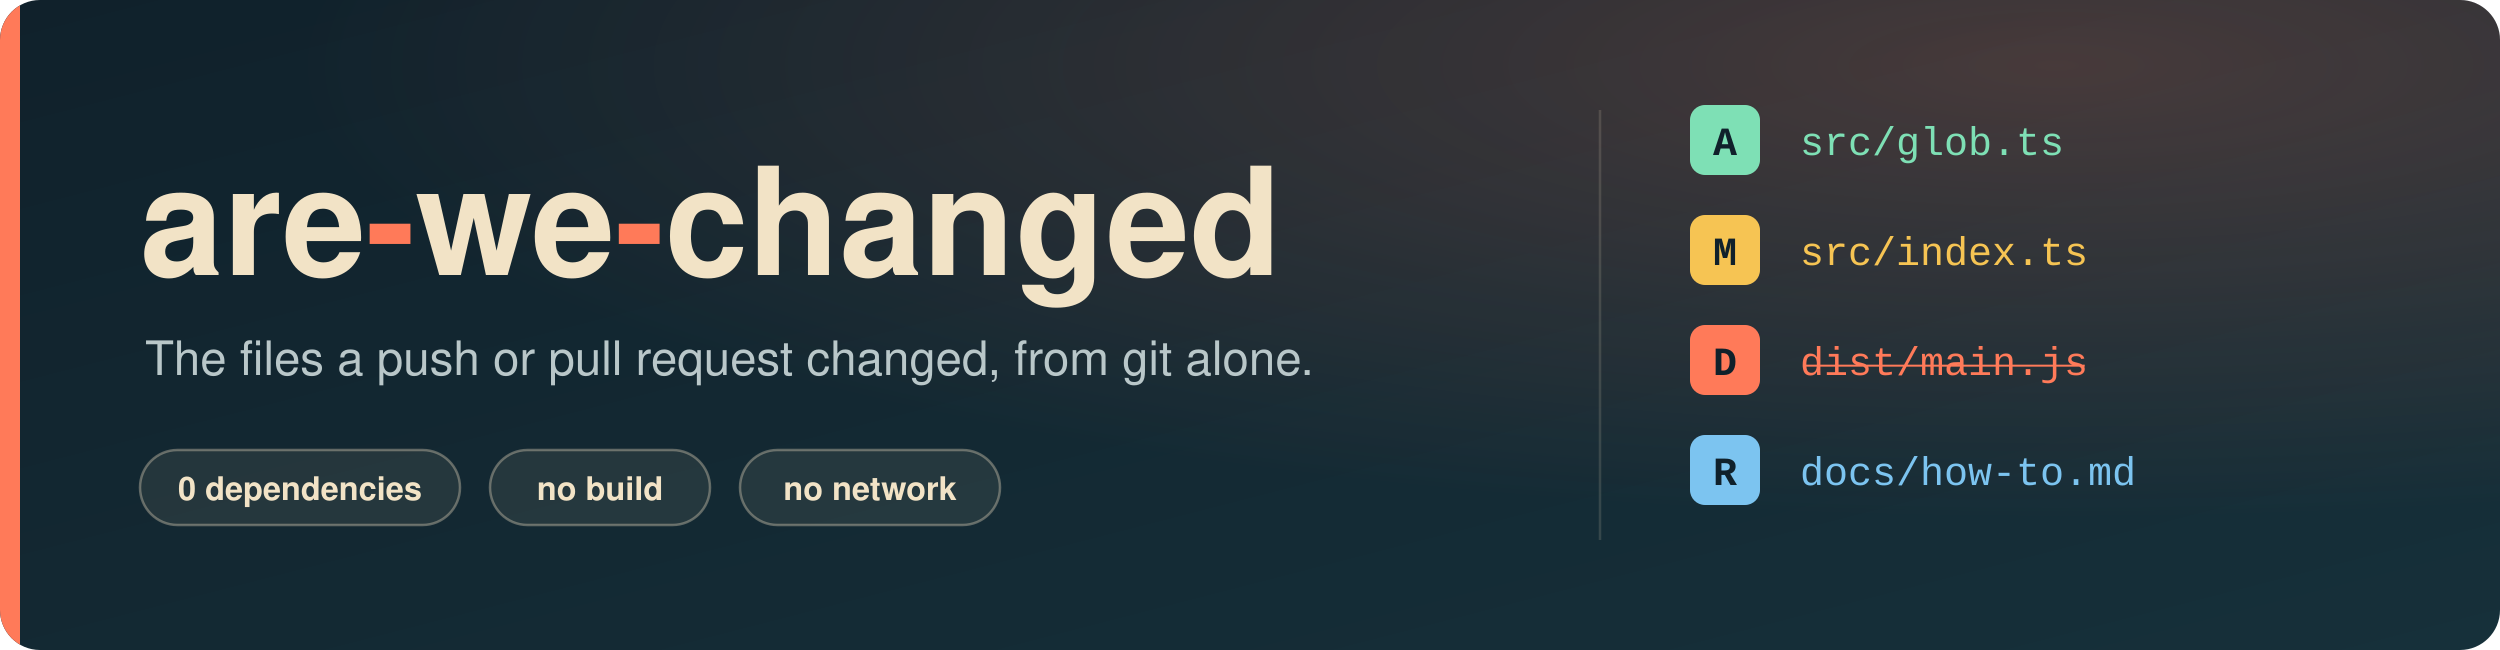
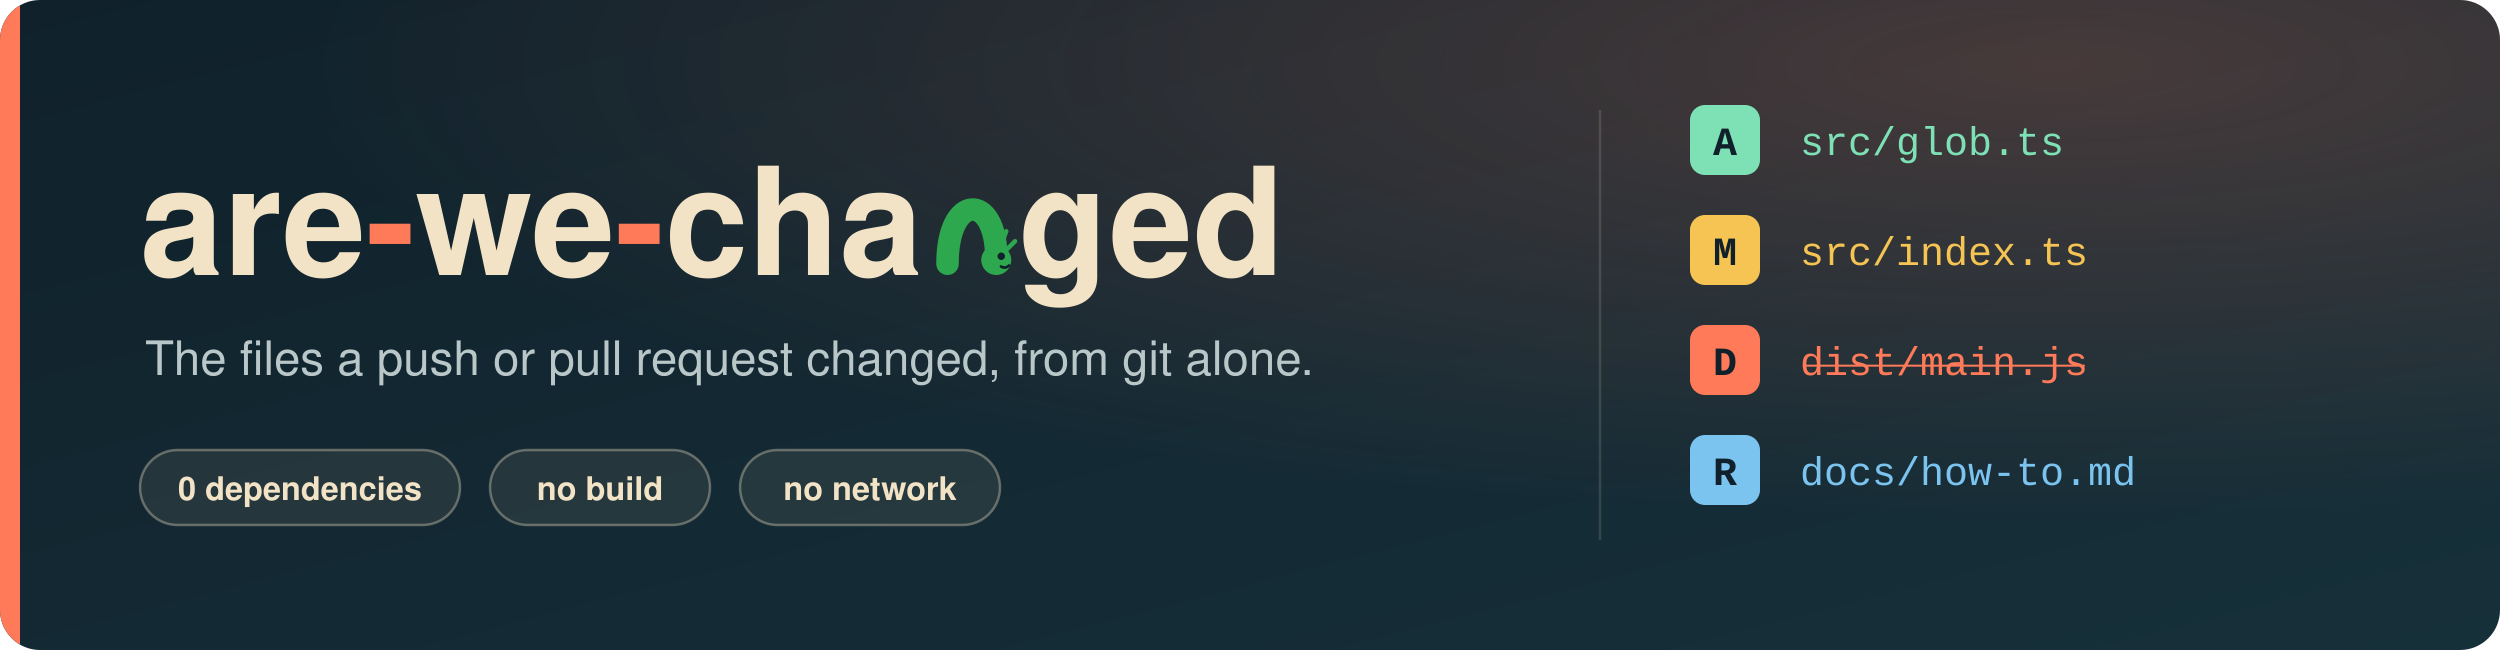
<svg xmlns="http://www.w3.org/2000/svg" viewBox="0 0 1000 260" width="1000" height="260" role="img" aria-labelledby="title desc">
  <defs>
    <linearGradient id="bg" x1="0" y1="0" x2="1" y2="1">
      <stop offset="0" stop-color="#10212b" />
      <stop offset="1" stop-color="#16303a" />
    </linearGradient>
    <radialGradient id="glow" cx="0.82" cy="0.1" r="0.7">
      <stop offset="0" stop-color="#ff7a59" stop-opacity="0.22" />
      <stop offset="1" stop-color="#ff7a59" stop-opacity="0" />
    </radialGradient>
    <clipPath id="frame">
      <rect width="1000" height="260" rx="16" />
    </clipPath>
  </defs>
  <g clip-path="url(#frame)">
    <rect width="1000" height="260" fill="url(#bg)" />
    <rect width="1000" height="260" fill="url(#glow)" />
    <rect width="8" height="260" fill="#ff7a59" />
  </g>
  <g font-family="'Segoe UI', 'Helvetica Neue', Helvetica, Arial, sans-serif">
-     <text x="56" y="110" font-size="60" font-weight="700" fill="#f2e3c6">are<tspan fill="#ff7a59">-</tspan>we<tspan fill="#ff7a59">-</tspan>changed</text>
+     <text x="56" y="110" font-size="60" font-weight="700" fill="#f2e3c6">are<tspan fill="#ff7a59">-</tspan>we<tspan fill="#ff7a59">-</tspan>cha</text>
+     <text x="406.9" y="110" font-size="60" font-weight="700" fill="#f2e3c6">ged</text>
+     <g fill="none" stroke="#2ea84f" stroke-linecap="round">
+       <path d="M379 105.5 C379 77 398.5 77 398.5 103" stroke-width="9" />
+       <path d="M400 99 l2.5 -6.5 M402 100.5 l4 -4" stroke-width="1.8" />
+     </g>
+     <circle cx="398.5" cy="104" r="6" fill="#2ea84f" />
+     <circle cx="400.5" cy="102.5" r="1.5" fill="#10212b" />
+     <path d="M400.4 106.6 q1.8 1 3.2 -0.4" fill="none" stroke="#10212b" stroke-width="1.1" stroke-linecap="round" />
    <text x="58" y="150" font-size="19" fill="#b9c7c9">The files a push or pull request changed, from git alone.</text>
    <g font-size="13" font-weight="600" text-anchor="middle" fill="#f2e3c6">
      <rect x="56" y="180" width="128" height="30" rx="15" fill="#f2e3c6" fill-opacity="0.08" stroke="#f2e3c6" stroke-opacity="0.35" />
      <text x="120" y="200">0 dependencies</text>
      <rect x="196" y="180" width="88" height="30" rx="15" fill="#f2e3c6" fill-opacity="0.08" stroke="#f2e3c6" stroke-opacity="0.35" />
      <text x="240" y="200">no build</text>
      <rect x="296" y="180" width="104" height="30" rx="15" fill="#f2e3c6" fill-opacity="0.08" stroke="#f2e3c6" stroke-opacity="0.35" />
      <text x="348" y="200">no network</text>
    </g>
  </g>
  <line x1="640" y1="44" x2="640" y2="216" stroke="#f2e3c6" stroke-opacity="0.15" />
  <g font-family="Consolas, Menlo, 'Liberation Mono', monospace" font-size="16">
    <g transform="translate(676 42)">
      <rect width="28" height="28" rx="6" fill="#7ee0b5" />
      <text x="14" y="20" text-anchor="middle" font-weight="700" fill="#10212b">A</text>
      <text x="44" y="20" fill="#7ee0b5">src/glob.ts</text>
    </g>
    <g transform="translate(676 86)">
      <rect width="28" height="28" rx="6" fill="#f6c453" />
      <text x="14" y="20" text-anchor="middle" font-weight="700" fill="#10212b">M</text>
      <text x="44" y="20" fill="#f6c453">src/index.ts</text>
    </g>
    <g transform="translate(676 130)">
      <rect width="28" height="28" rx="6" fill="#ff7a59" />
      <text x="14" y="20" text-anchor="middle" font-weight="700" fill="#10212b">D</text>
      <text x="44" y="20" fill="#ff7a59" text-decoration="line-through">dist/main.js</text>
    </g>
    <g transform="translate(676 174)">
      <rect width="28" height="28" rx="6" fill="#7cc4f0" />
      <text x="14" y="20" text-anchor="middle" font-weight="700" fill="#10212b">R</text>
      <text x="44" y="20" fill="#7cc4f0">docs/how-to.md</text>
    </g>
  </g>
</svg>
